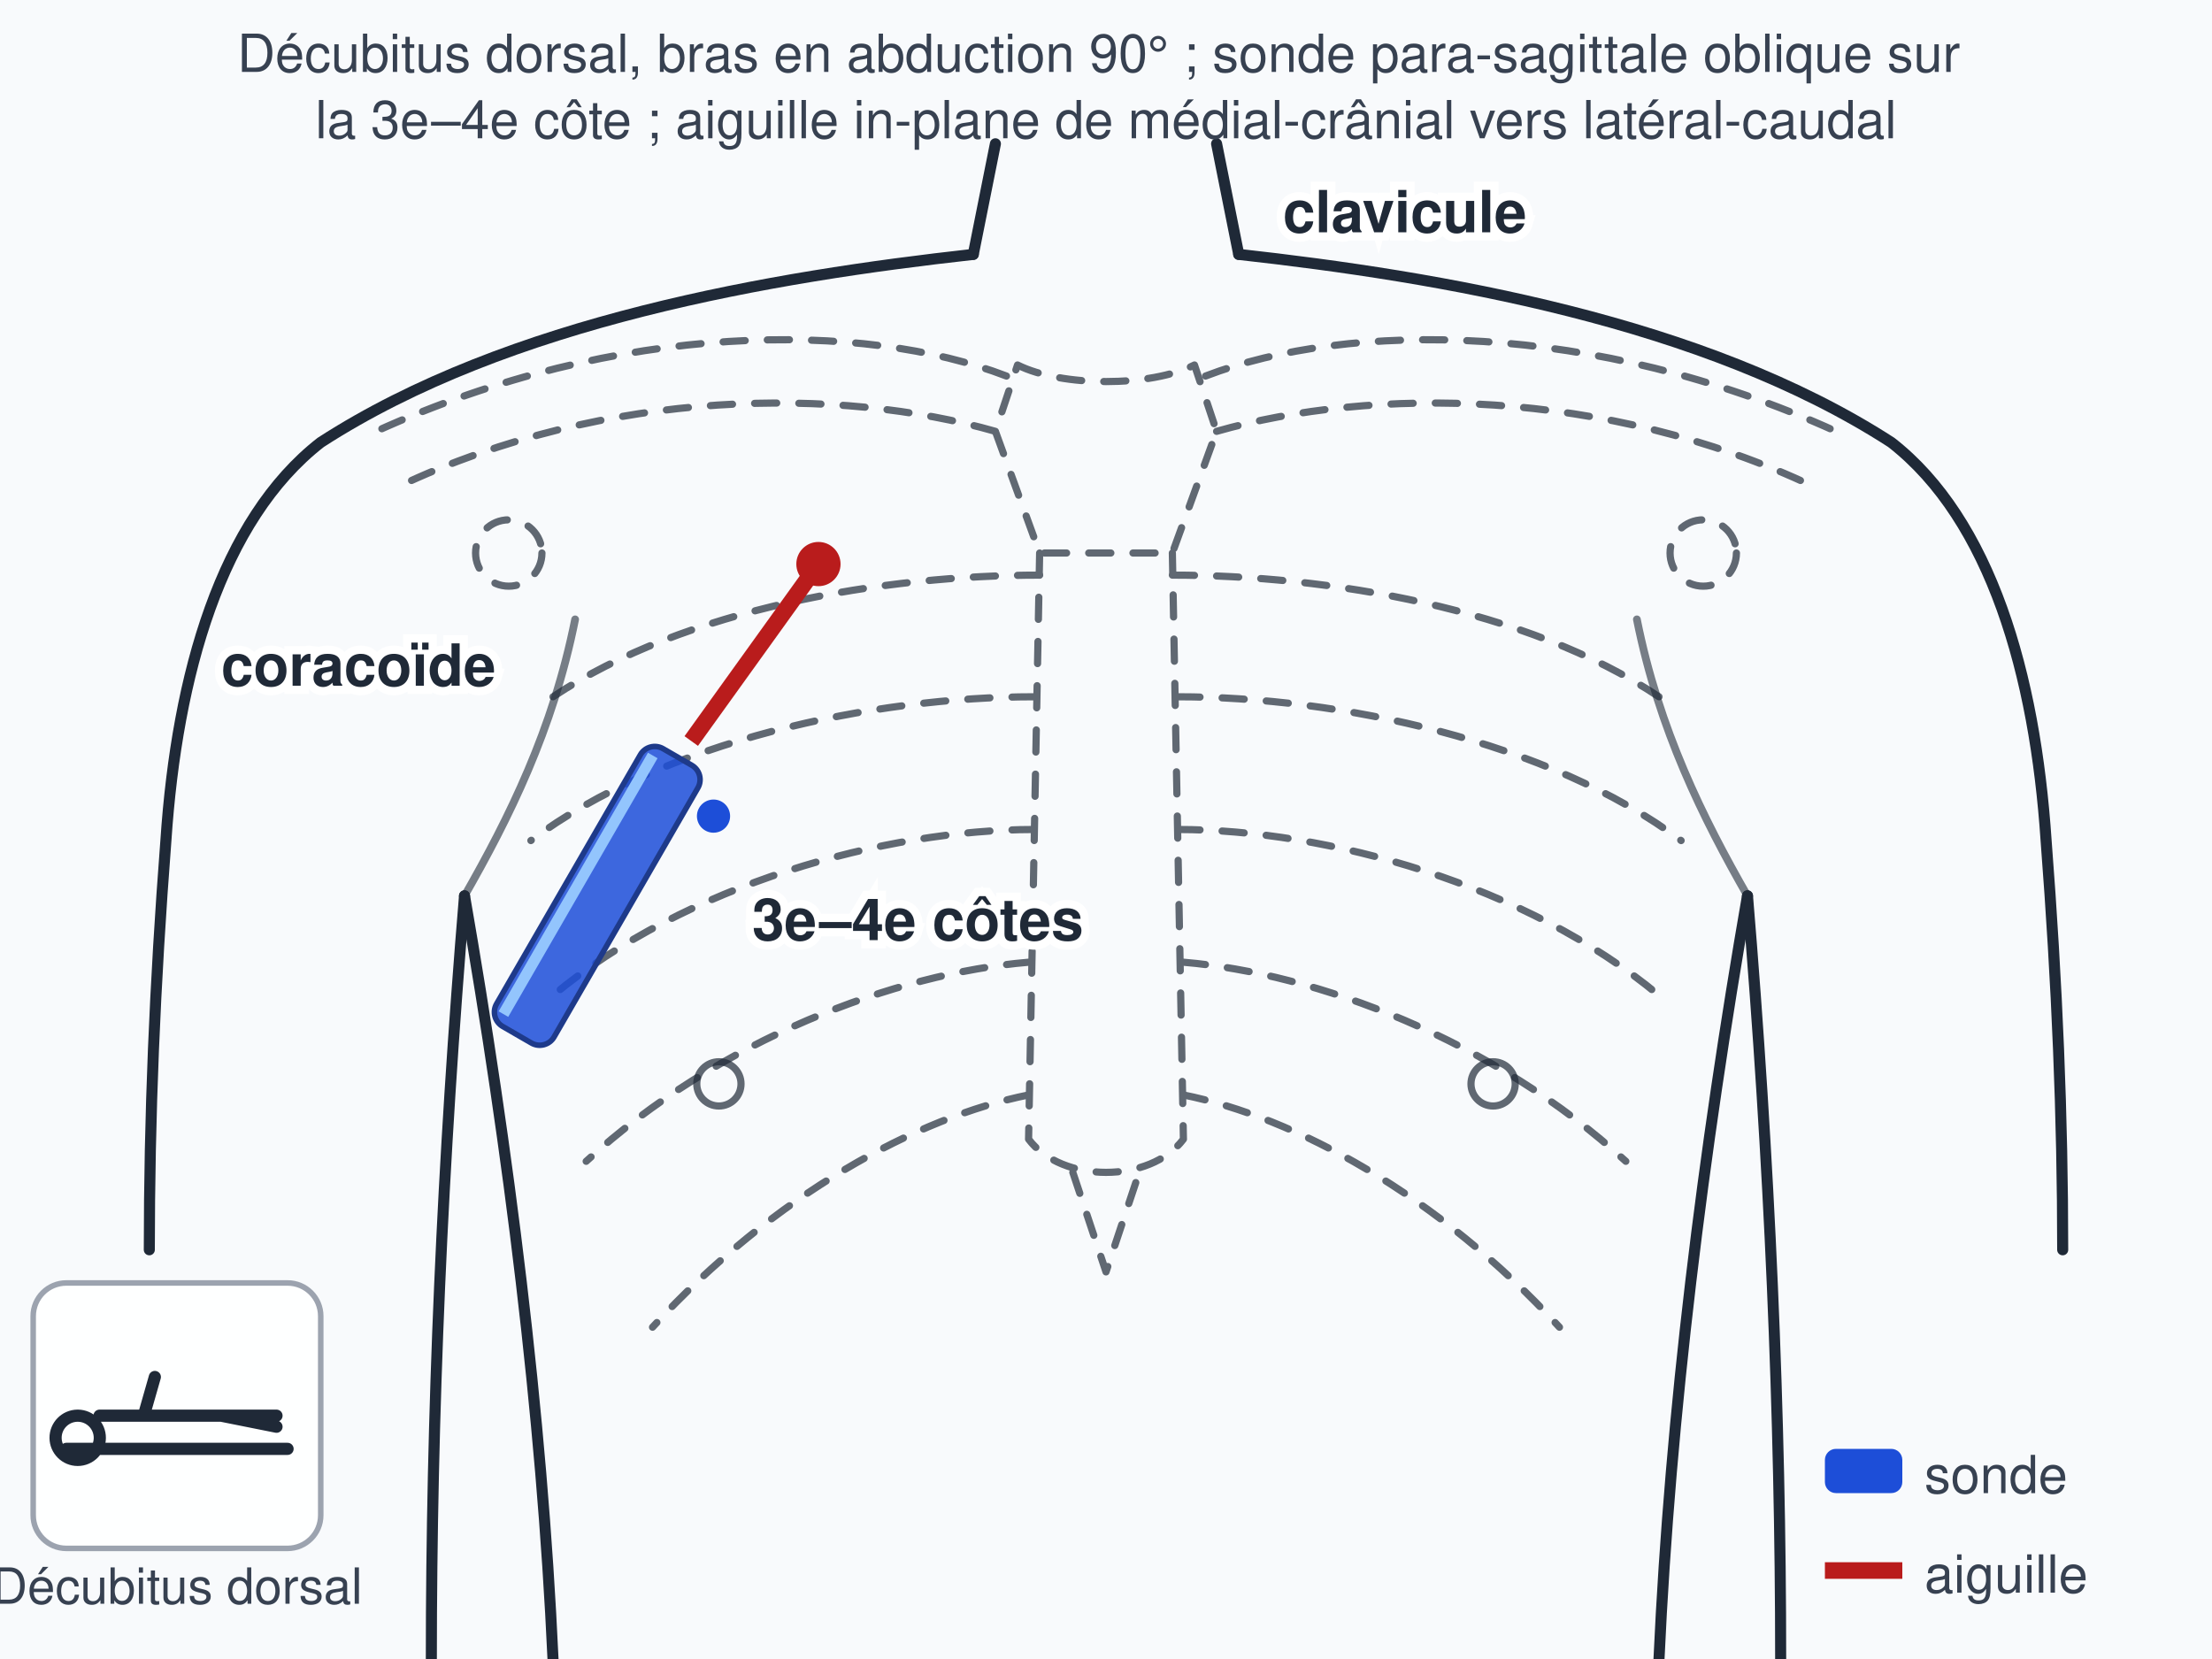
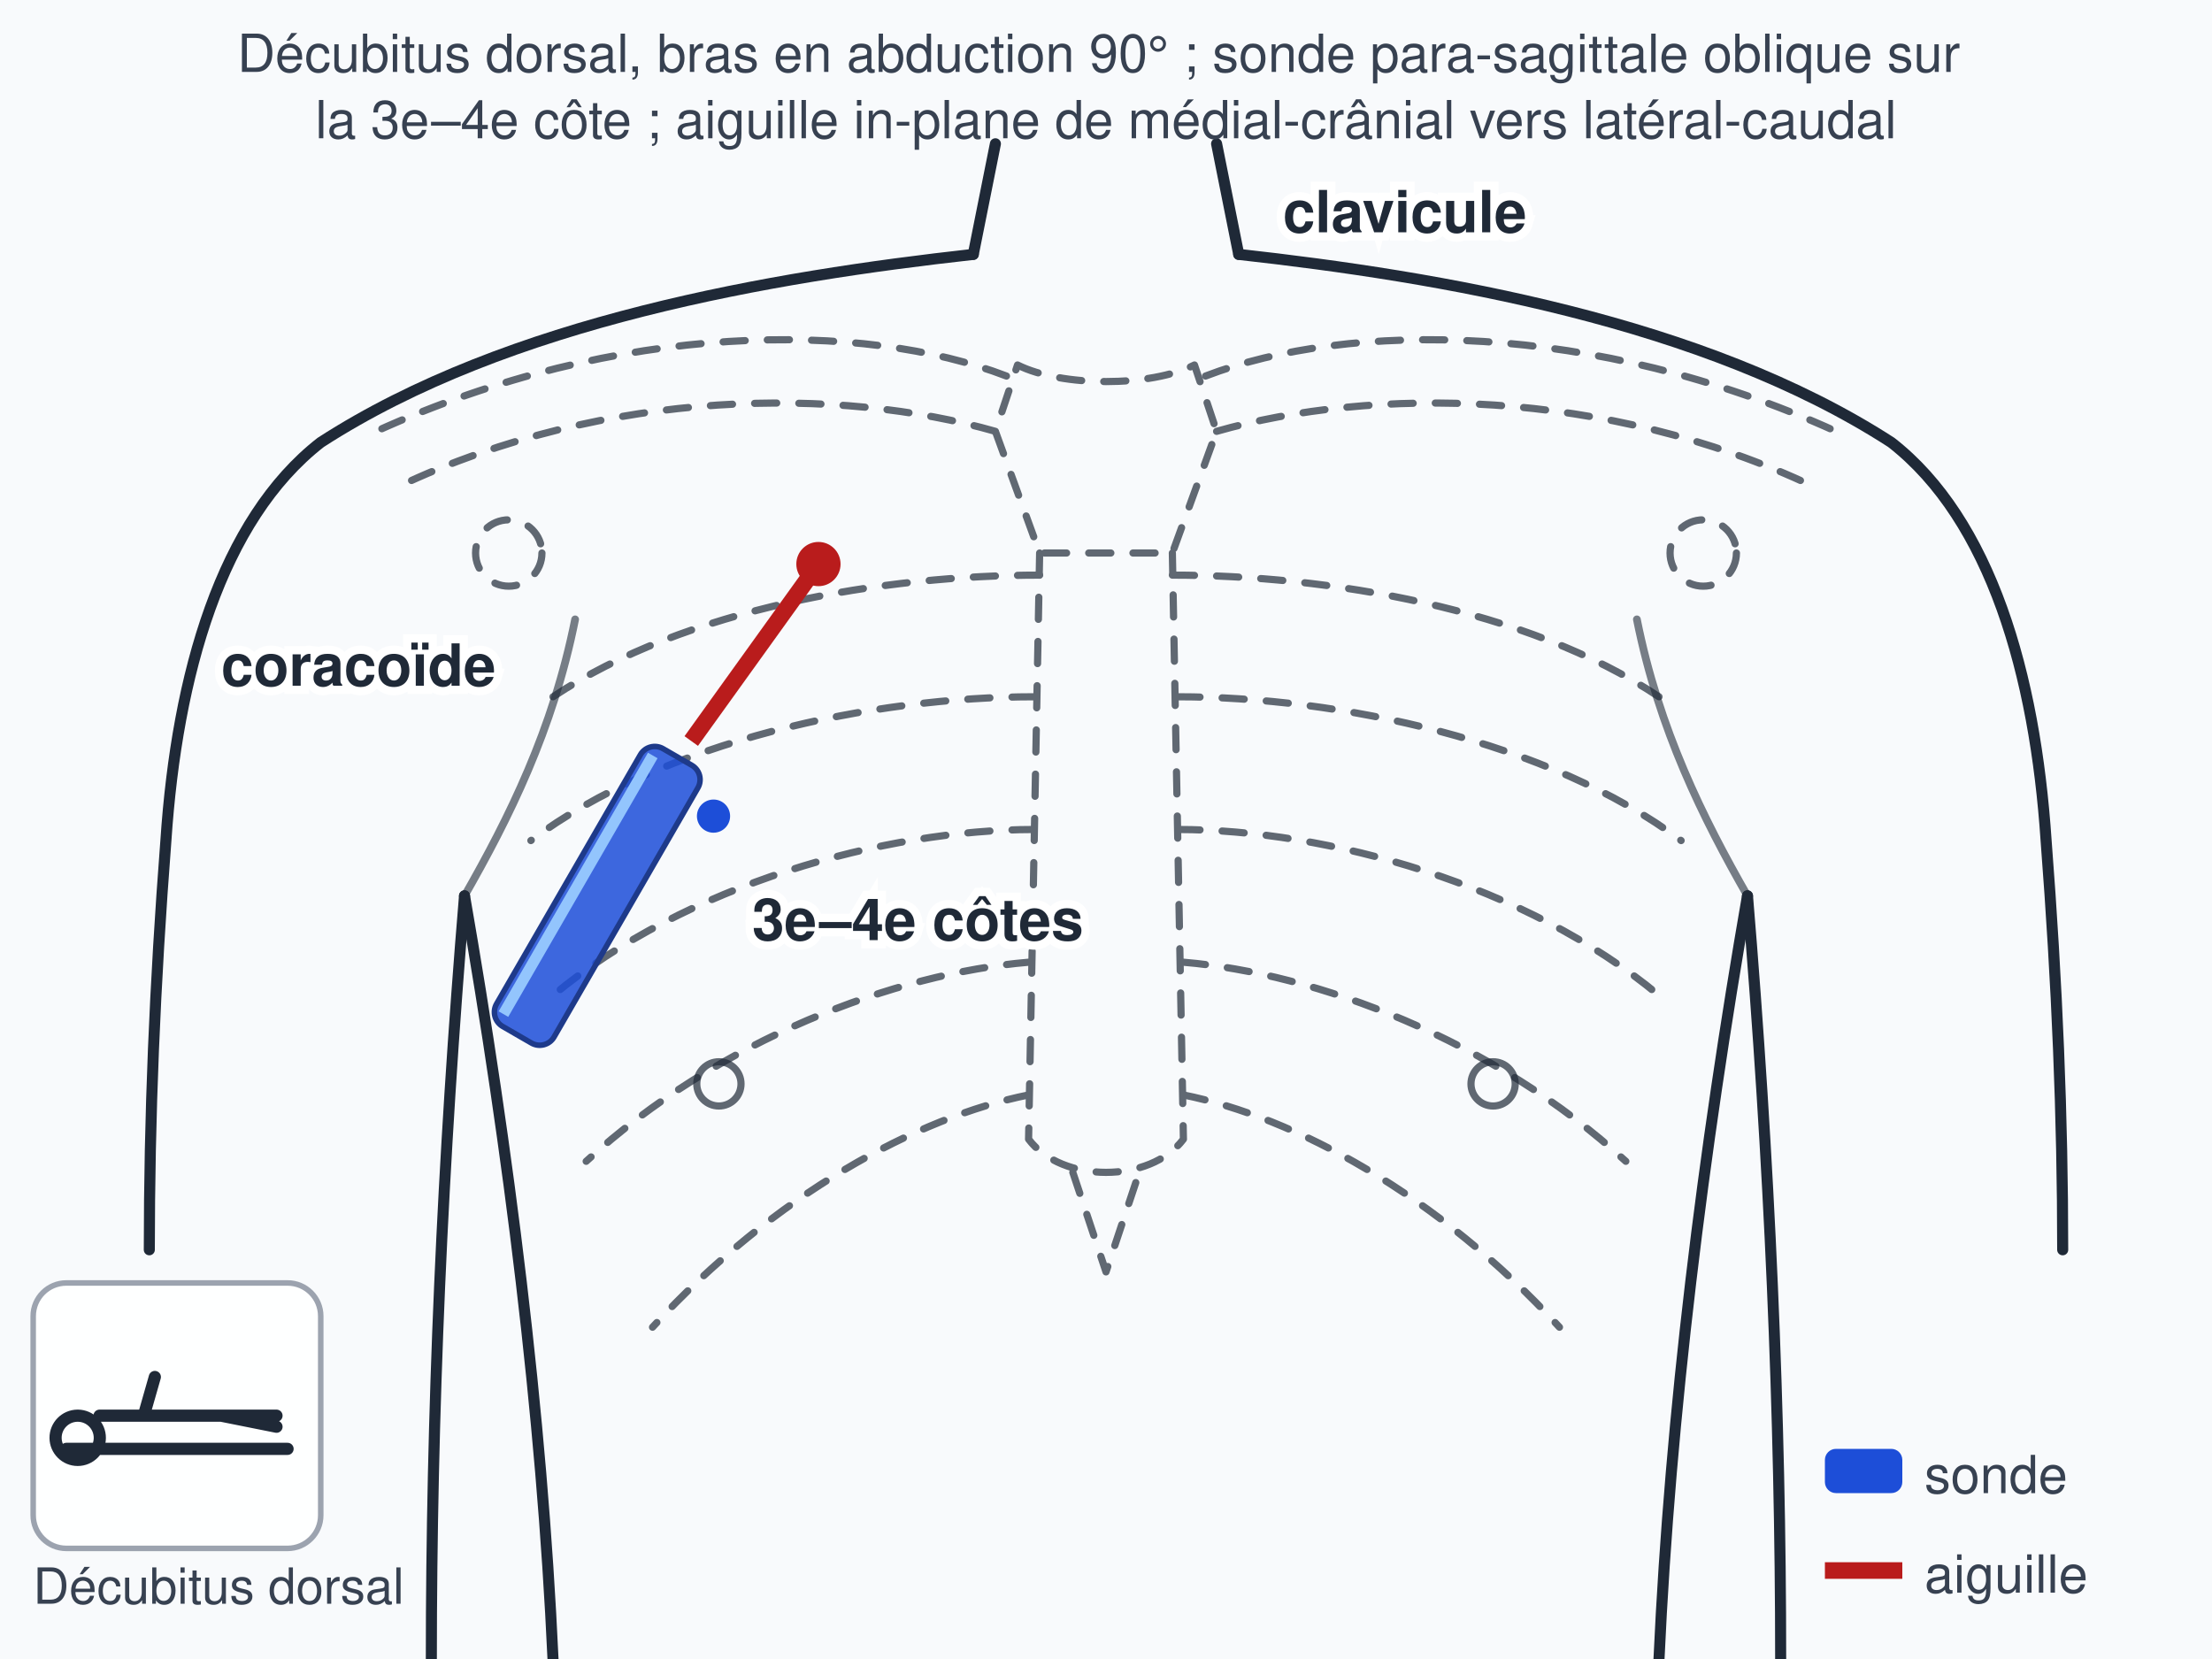
<svg xmlns="http://www.w3.org/2000/svg" viewBox="0 0 400 300" font-family="-apple-system, Helvetica, Arial, sans-serif">
  <rect width="400" height="300" fill="#f8fafc" />
  <g fill="none" stroke="#1f2937" stroke-width="2" stroke-linecap="round" stroke-linejoin="round">
    <path d="M180,26 L176,46" />
    <path d="M220,26 L224,46" />
    <path d="M176,46 C140,50 92,58 58,80 C40,94 32,122 30,152 C28,178 27,202 27,226" />
    <path d="M224,46 C260,50 308,58 342,80 C360,94 368,122 370,152 C372,178 373,202 373,226" />
    <path d="M84,162 C80,210 78,256 78,300" />
    <path d="M316,162 C320,210 322,256 322,300" />
    <path d="M84,162 C92,208 98,256 100,300" />
    <path d="M316,162 C308,208 302,256 300,300" />
    <path d="M84,162 C92,148 100,132 104,112" stroke-width="1.4" opacity=".6" />
    <path d="M316,162 C308,148 300,132 296,112" stroke-width="1.4" opacity=".6" />
    <g stroke-width="1.3" opacity=".7">
      <circle cx="130" cy="196" r="4" />
      <circle cx="270" cy="196" r="4" />
    </g>
    <g stroke-width="1.3" stroke-dasharray="4 4" opacity=".7">
      <path d="M184,66 C192,70 208,70 216,66 L220,78 L212,100 L188,100 L180,78 Z" />
      <path d="M188,100 L186,206 C192,214 208,214 214,206 L212,100" />
      <path d="M194,212 L200,230 L206,212" />
      <path d="M182,68 C156,58 112,58 68,78" />
      <path d="M180,78 C152,70 110,70 72,88" />
      <path d="M218,68 C244,58 288,58 332,78" />
      <path d="M220,78 C248,70 290,70 328,88" />
      <circle cx="92" cy="100" r="6" />
      <circle cx="308" cy="100" r="6" />
      <path d="M188,104 C160,104 124,110 100,126" />
      <path d="M187,126 C158,126 120,134 96,152" />
      <path d="M187,150 C160,150 124,160 100,180" />
      <path d="M186,174 C162,176 130,188 106,210" />
      <path d="M186,198 C166,202 140,216 118,240" />
      <path d="M212,104 C240,104 276,110 300,126" />
      <path d="M213,126 C242,126 280,134 304,152" />
      <path d="M213,150 C240,150 276,160 300,180" />
      <path d="M214,174 C238,176 270,188 294,210" />
      <path d="M214,198 C234,202 260,216 282,240" />
    </g>
  </g>
  <g transform="translate(108,162) rotate(120)">
    <rect x="-29" y="-6" width="58" height="12" rx="3" fill="#1d4ed8" fill-opacity=".85" stroke="#1e3a8a" />
    <rect x="-27" y="3" width="54" height="2" fill="#93c5fd" stroke="none" />
    <circle cx="-23" cy="-11" r="3" fill="#1d4ed8" stroke="none" />
  </g>
  <line x1="148" y1="102" x2="125" y2="134" stroke="#b91c1c" stroke-width="3" />
  <circle cx="148" cy="102" r="4" fill="#b91c1c" stroke="none" />
  <text x="232" y="42" font-size="10.5" font-weight="600" fill="#1f2937" stroke="#fff" stroke-width="3" paint-order="stroke">clavicule</text>
  <text x="40" y="124" font-size="10.5" font-weight="600" fill="#1f2937" stroke="#fff" stroke-width="3" paint-order="stroke">coracoïde</text>
  <text x="136" y="170" font-size="10.5" font-weight="600" fill="#1f2937" stroke="#fff" stroke-width="3" paint-order="stroke">3e–4e côtes</text>
  <g transform="translate(6,232)">
    <rect x="0" y="0" width="52" height="48" rx="6" fill="#fff" fill-opacity=".9" stroke="#9ca3af" stroke-width="1" />
    <path d="M8,24 a4,4 0 1,0 0.1,0 M12,24 L44,24 M20,24 L22,17 M34,24 L44,26 M6,30 L46,30" stroke="#1f2937" stroke-width="2.2" fill="none" stroke-linecap="round" />
-     <text x="26" y="58" text-anchor="middle" font-size="9" fill="#374151" stroke="none">Décubitus dorsal</text>
+     <text x="0" y="58" text-anchor="start" font-size="9" fill="#374151" stroke="none">Décubitus dorsal</text>
  </g>
  <g font-size="9.5" fill="#374151" stroke="none" transform="translate(330,262)">
    <rect x="0" y="0" width="14" height="8" rx="2" fill="#1d4ed8" />
    <text x="18" y="8">sonde</text>
    <line x1="0" y1="22" x2="14" y2="22" stroke="#b91c1c" stroke-width="3" />
    <text x="18" y="26">aiguille</text>
  </g>
  <text x="200" y="13" text-anchor="middle" font-size="9.5" fill="#374151" stroke="none">
    <tspan x="200" dy="0">Décubitus dorsal, bras en abduction 90° ; sonde para-sagittale oblique sur</tspan>
    <tspan x="200" dy="12">la 3e–4e côte ; aiguille in-plane de médial-crânial vers latéral-caudal</tspan>
  </text>
</svg>
